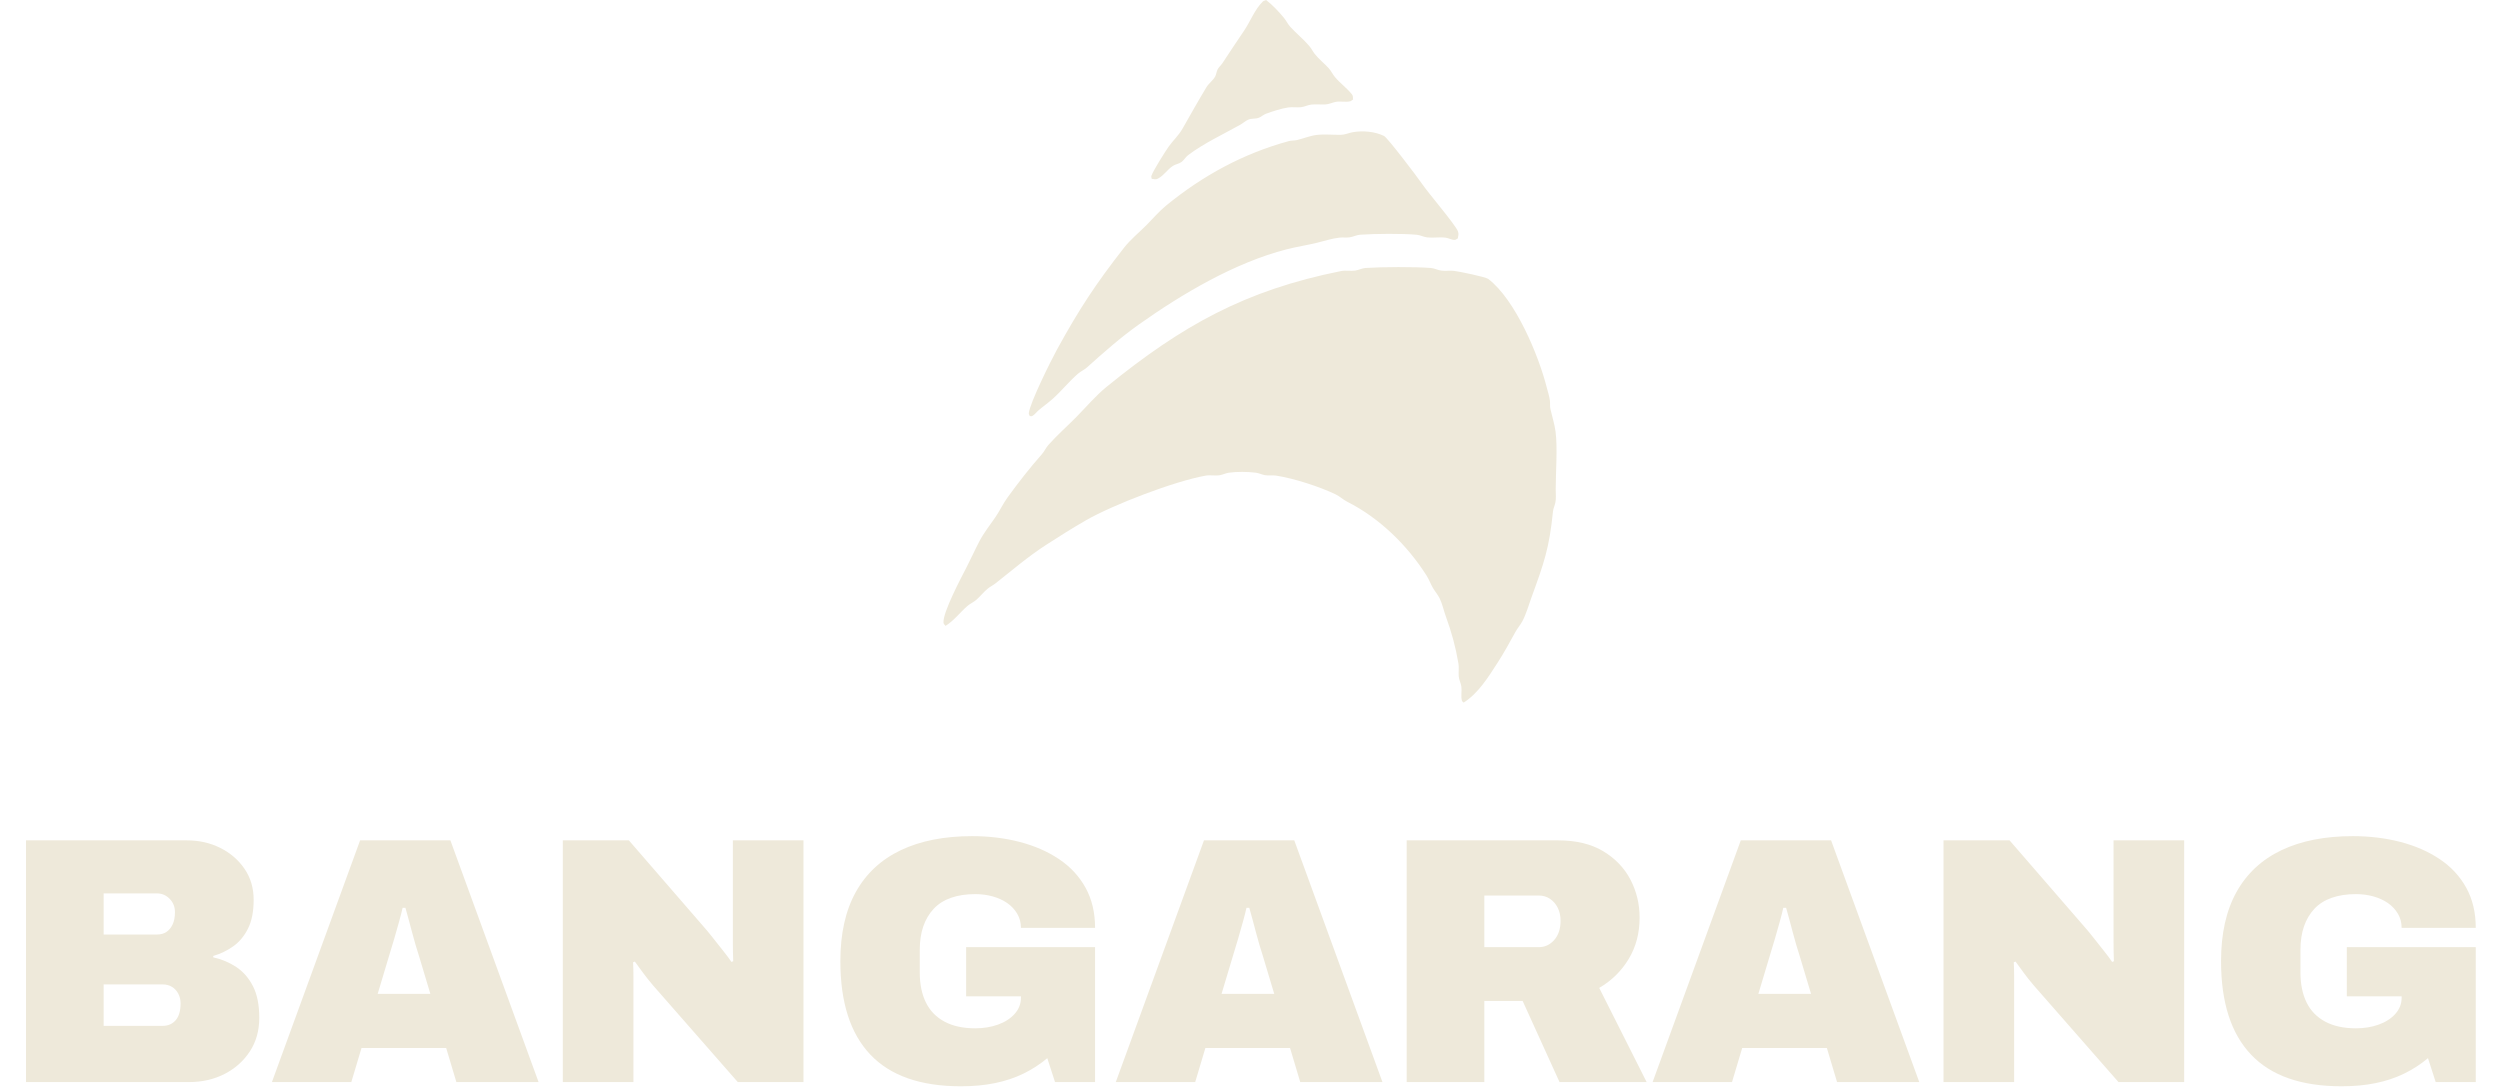
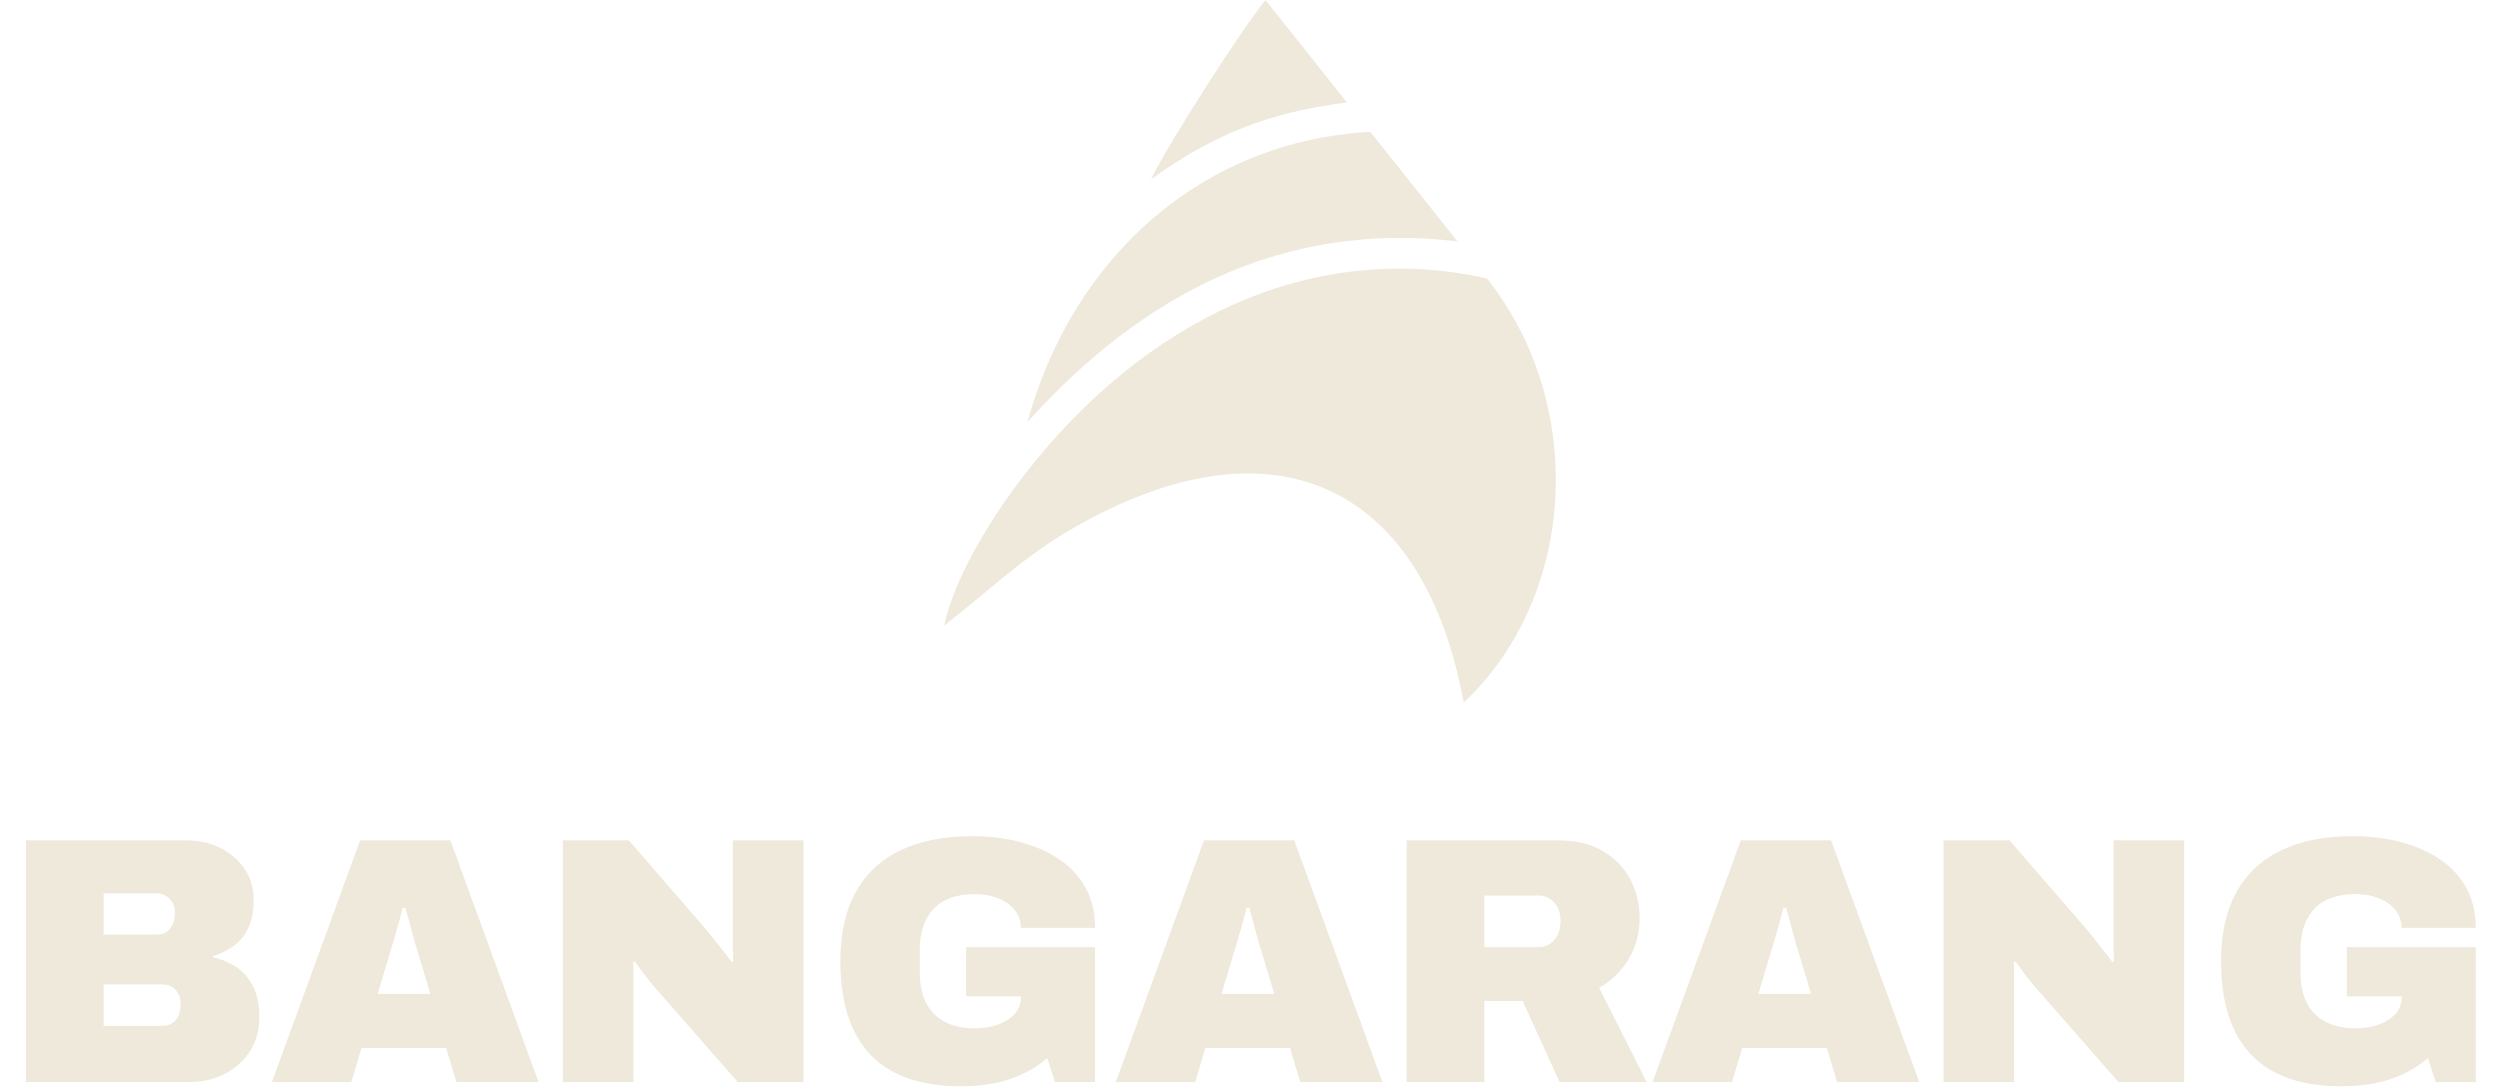
<svg xmlns="http://www.w3.org/2000/svg" viewBox="0 0 7116 3092" fill="currentColor" role="img" aria-label="Bangarang" style="color:#eee9da">
-   <g transform="translate(2685.50,0.00) scale(8.06101)">
-     <path transform="translate(-24.949,-14.263)" d="M98.454 77.413C98.515 77.091 98.215 76.796 98.365 76.357C98.993 74.517 103.235 67.759 104.517 65.971C105.998 63.904 108.046 61.994 109.301 59.789C112.096 54.881 114.886 49.899 117.820 45.034C118.661 43.641 120.158 42.654 120.900 41.252C121.290 40.515 121.341 39.633 121.693 38.880C122.090 38.031 122.924 37.368 123.444 36.584C126.001 32.728 128.486 28.911 131.078 25.125C133.278 21.911 134.860 17.575 137.713 14.799C138.072 14.449 138.526 14.512 138.860 14.263C141.014 15.884 143.357 18.368 145.176 20.569C146.003 21.571 146.541 22.783 147.419 23.746C149.550 26.082 152.063 28.092 154.113 30.499C154.849 31.362 155.345 32.404 156.038 33.299C157.458 35.130 159.374 36.590 160.936 38.299C161.815 39.260 162.352 40.476 163.185 41.472C164.998 43.640 167.377 45.329 169.142 47.534C169.756 48.301 169.415 48.692 169.585 49.416C169.225 49.545 169.010 49.927 168.558 50.033C166.952 50.412 165.224 49.949 163.599 50.215C162.329 50.423 161.174 51.063 159.875 51.137C158.216 51.232 156.529 51.012 154.875 51.187C153.596 51.322 152.437 51.996 151.155 52.119C149.669 52.262 148.150 51.992 146.670 52.209C144.216 52.569 141.154 53.584 138.826 54.428C137.916 54.758 137.233 55.474 136.337 55.831C135.116 56.317 133.776 55.990 132.564 56.521C131.537 56.970 130.689 57.787 129.713 58.333C123.893 61.587 116.559 65.032 111.294 69.082C110.421 69.754 109.891 70.806 109.021 71.450C108.126 72.111 106.945 72.225 106.008 72.816C104.048 74.053 102.861 76.160 100.769 77.281C99.749 77.828 99.347 77.447 98.454 77.413ZM55.378 161.183C55.364 160.850 55.036 160.619 55.082 160.158C55.448 156.545 62.920 141.547 65.025 137.703C72.817 123.483 78.751 114.443 88.754 101.678C90.969 98.850 93.963 96.420 96.501 93.878C98.823 91.551 101.048 88.913 103.591 86.831C116.433 76.316 130.827 68.458 146.894 64.089C147.849 63.830 148.832 63.943 149.788 63.716C152.071 63.174 154.415 62.184 156.745 61.911C159.519 61.586 162.447 61.908 165.238 61.870C166.746 61.850 168.004 61.209 169.459 60.948C172.942 60.325 177.327 60.686 180.507 62.269C181.786 62.906 192.350 76.862 193.800 78.998C196.092 82.374 205.715 93.594 206.599 95.923C207.027 97.053 206.659 97.464 206.578 98.463C206.191 98.531 205.979 98.956 205.478 98.973C204.392 99.011 203.341 98.331 202.272 98.190C200.133 97.907 197.933 98.334 195.790 98.099C194.514 97.959 193.358 97.283 192.078 97.162C187.066 96.690 177.173 96.783 172.077 97.143C170.787 97.234 169.631 97.894 168.359 98.070C167.207 98.230 166.032 98.044 164.877 98.162C162.255 98.428 159.489 99.336 156.927 99.966C153.380 100.838 149.690 101.383 146.117 102.300C127.886 106.980 109.252 117.987 93.962 128.828C87.518 133.397 81.490 138.736 75.627 143.997C74.661 144.864 73.429 145.377 72.450 146.223C69.302 148.944 66.684 152.263 63.587 155.040C61.943 156.513 60.113 157.780 58.448 159.217C57.734 159.833 57.117 160.742 56.267 161.176C55.914 161.357 55.603 161.102 55.378 161.183ZM208.607 262.370C208.507 262.138 208.132 262.070 208.024 261.688C207.580 260.121 208.043 258.349 207.829 256.745C207.660 255.474 206.983 254.322 206.885 253.035C206.772 251.554 207.038 250.022 206.788 248.553C205.779 242.609 204.392 237.562 202.327 231.894C201.570 229.816 201.123 227.523 200.147 225.535C199.505 224.227 198.511 223.117 197.776 221.863C196.959 220.468 196.428 218.919 195.561 217.549C188.762 206.796 178.889 197.172 167.513 191.430C166.067 190.700 164.882 189.524 163.418 188.826C157.541 186.023 148.817 183.216 142.386 182.200C141.077 181.993 139.728 182.282 138.423 182.042C137.326 181.840 136.308 181.300 135.196 181.167C132.296 180.819 128.605 180.771 125.713 181.179C124.605 181.336 123.590 181.885 122.487 182.066C120.851 182.333 119.154 181.922 117.521 182.212C106.576 184.157 84.884 192.456 75.222 198.006C70.494 200.722 65.770 203.704 61.194 206.663C54.833 210.777 49.235 215.585 43.332 220.245C42.445 220.946 41.399 221.431 40.529 222.155C39.122 223.326 37.977 224.795 36.611 226.012C35.643 226.874 34.405 227.378 33.427 228.225C30.755 230.539 28.606 233.496 25.650 235.275C25.470 234.841 25.015 234.801 24.958 234.108C24.667 230.554 31.218 218.206 33.094 214.578C34.656 211.556 36.041 208.437 37.618 205.423C39.204 202.390 41.337 199.718 43.252 196.932C44.805 194.673 45.947 192.164 47.571 189.922C51.400 184.634 55.429 179.483 59.740 174.597C60.597 173.625 61.104 172.386 61.963 171.415C65.042 167.934 68.603 164.817 71.867 161.509C75.363 157.964 78.699 153.979 82.610 150.801C109.204 129.196 131.453 116.759 165.346 109.974C166.972 109.649 168.671 110.041 170.308 109.810C171.578 109.631 172.732 108.967 174.023 108.882C179.877 108.498 191.234 108.442 197.034 108.886C198.321 108.985 199.478 109.653 200.751 109.817C202.234 110.008 203.749 109.741 205.234 109.909C206.924 110.100 216.364 112.031 217.323 112.764C226.872 120.070 235.077 139.623 237.972 151.095C238.347 152.580 238.920 154.248 239.091 155.764C239.203 156.748 239.051 157.747 239.271 158.721C239.862 161.338 240.733 164.019 241.082 166.676C241.822 172.306 241.128 181.195 241.135 187.177C241.136 188.630 241.317 190.223 241.029 191.653C240.808 192.746 240.278 193.768 240.167 194.886C238.875 207.776 236.990 213.137 232.599 225.147C231.584 227.921 230.731 231.081 229.332 233.678C228.640 234.962 227.650 236.064 226.946 237.342C224.889 241.074 222.947 244.646 220.631 248.242C217.357 253.325 213.776 259.118 208.607 262.370Z" />
+   <g transform="translate(2687.60,0.00) scale(1.00888)">
+     <path transform="translate(-204.000,-115.200)" d="M1110.4 115.2C1187.1 211.6 1263.8 308.0 1340.4 404.4C1125.0 430.9 962.9 493.8 787.4 621.4C835.3 521.3 1041.4 199.9 1110.4 115.2ZM1406.3 487.2C1488.2 590.2 1570.1 693.3 1652.1 796.3C1159.5 737.9 761.7 946.4 438.7 1306.3C566.6 839.8 932.4 512.9 1406.3 487.2ZM1735.2 900.8C2016.3 1254.0 1990.7 1795.8 1669.6 2097.6C1560.5 1500.9 1159.7 1292.3 619.8 1576.6C440.3 1671.1 356.1 1761.8 204.0 1880.0C231.4 1750.2 326.2 1595.1 404.7 1488.6C717.9 1064.2 1196.2 781.0 1735.2 900.8Z" />
  </g>
  <g transform="translate(0,2380)">
    <path transform="translate(0,700) scale(1,-1)" d="M74 0V688H532Q584 688 627.0 666.5Q670 645 696.0 607.0Q722 569 722 519Q722 469 706.0 437.0Q690 405 664.0 386.5Q638 368 607 359V355Q643 347 672.5 327.5Q702 308 720.0 273.0Q738 238 738 183Q738 128 711.0 87.0Q684 46 639.0 23.0Q594 0 538 0ZM295 160H463Q486 160 500.0 176.0Q514 192 514 224Q514 239 507.5 251.5Q501 264 489.5 271.0Q478 278 463 278H295ZM295 420H447Q463 420 474.0 427.5Q485 435 491.5 449.0Q498 463 498 484Q498 506 483.0 521.5Q468 537 447 537H295Z" fill="currentColor" />
    <path transform="translate(764,700) scale(1,-1)" d="M10 0 261 688H518L769 0H535L506 97H265L236 0ZM311 251H461L428 361Q424 373 419.0 390.0Q414 407 409.0 426.0Q404 445 399.0 463.5Q394 482 390 496H382Q378 478 371.5 455.0Q365 432 358.0 407.5Q351 383 344 361Z" fill="currentColor" />
    <path transform="translate(1528,700) scale(1,-1)" d="M74 0V688H262L476 441Q485 431 500.0 412.0Q515 393 530.5 373.5Q546 354 554 342L559 344Q558 372 558.0 399.5Q558 427 558 441V688H759V0H572L331 275Q314 295 302.0 311.5Q290 328 279 343L274 341Q275 322 275.0 303.0Q275 284 275 275V0Z" fill="currentColor" />
    <path transform="translate(2347,700) scale(1,-1)" d="M388 -12Q216 -12 130.5 78.0Q45 168 45 344Q45 462 89.0 541.0Q133 620 217.0 660.0Q301 700 420 700Q492 700 555.5 683.5Q619 667 667.5 634.5Q716 602 743.0 553.0Q770 504 770 439H559Q559 461 548.5 479.0Q538 497 520.0 509.5Q502 522 478.5 528.5Q455 535 429 535Q390 535 360.0 524.5Q330 514 310.5 493.0Q291 472 281.0 443.0Q271 414 271 376V312Q271 262 288.5 226.5Q306 191 341.5 172.0Q377 153 429 153Q464 153 493.5 163.5Q523 174 541.0 194.0Q559 214 559 240V244H403V384H770V0H656L634 68Q603 42 566.0 24.0Q529 6 485.0 -3.0Q441 -12 388 -12Z" fill="currentColor" />
    <path transform="translate(3166,700) scale(1,-1)" d="M10 0 261 688H518L769 0H535L506 97H265L236 0ZM311 251H461L428 361Q424 373 419.0 390.0Q414 407 409.0 426.0Q404 445 399.0 463.5Q394 482 390 496H382Q378 478 371.5 455.0Q365 432 358.0 407.5Q351 383 344 361Z" fill="currentColor" />
    <path transform="translate(3930,700) scale(1,-1)" d="M74 0V688H505Q582 688 633.5 657.0Q685 626 711.0 576.0Q737 526 737 468Q737 402 706.0 350.5Q675 299 622 268L757 0H509L404 231H295V0ZM295 384H450Q476 384 494.0 404.5Q512 425 512 459Q512 480 504.0 496.0Q496 512 482.0 521.5Q468 531 450 531H295Z" fill="currentColor" />
    <path transform="translate(4694,700) scale(1,-1)" d="M10 0 261 688H518L769 0H535L506 97H265L236 0ZM311 251H461L428 361Q424 373 419.0 390.0Q414 407 409.0 426.0Q404 445 399.0 463.5Q394 482 390 496H382Q378 478 371.5 455.0Q365 432 358.0 407.5Q351 383 344 361Z" fill="currentColor" />
    <path transform="translate(5458,700) scale(1,-1)" d="M74 0V688H262L476 441Q485 431 500.0 412.0Q515 393 530.5 373.5Q546 354 554 342L559 344Q558 372 558.0 399.5Q558 427 558 441V688H759V0H572L331 275Q314 295 302.0 311.5Q290 328 279 343L274 341Q275 322 275.0 303.0Q275 284 275 275V0Z" fill="currentColor" />
    <path transform="translate(6277,700) scale(1,-1)" d="M388 -12Q216 -12 130.5 78.0Q45 168 45 344Q45 462 89.0 541.0Q133 620 217.0 660.0Q301 700 420 700Q492 700 555.5 683.5Q619 667 667.5 634.5Q716 602 743.0 553.0Q770 504 770 439H559Q559 461 548.5 479.0Q538 497 520.0 509.5Q502 522 478.5 528.5Q455 535 429 535Q390 535 360.0 524.5Q330 514 310.5 493.0Q291 472 281.0 443.0Q271 414 271 376V312Q271 262 288.5 226.5Q306 191 341.5 172.0Q377 153 429 153Q464 153 493.5 163.5Q523 174 541.0 194.0Q559 214 559 240V244H403V384H770V0H656L634 68Q603 42 566.0 24.0Q529 6 485.0 -3.0Q441 -12 388 -12Z" fill="currentColor" />
  </g>
</svg>
